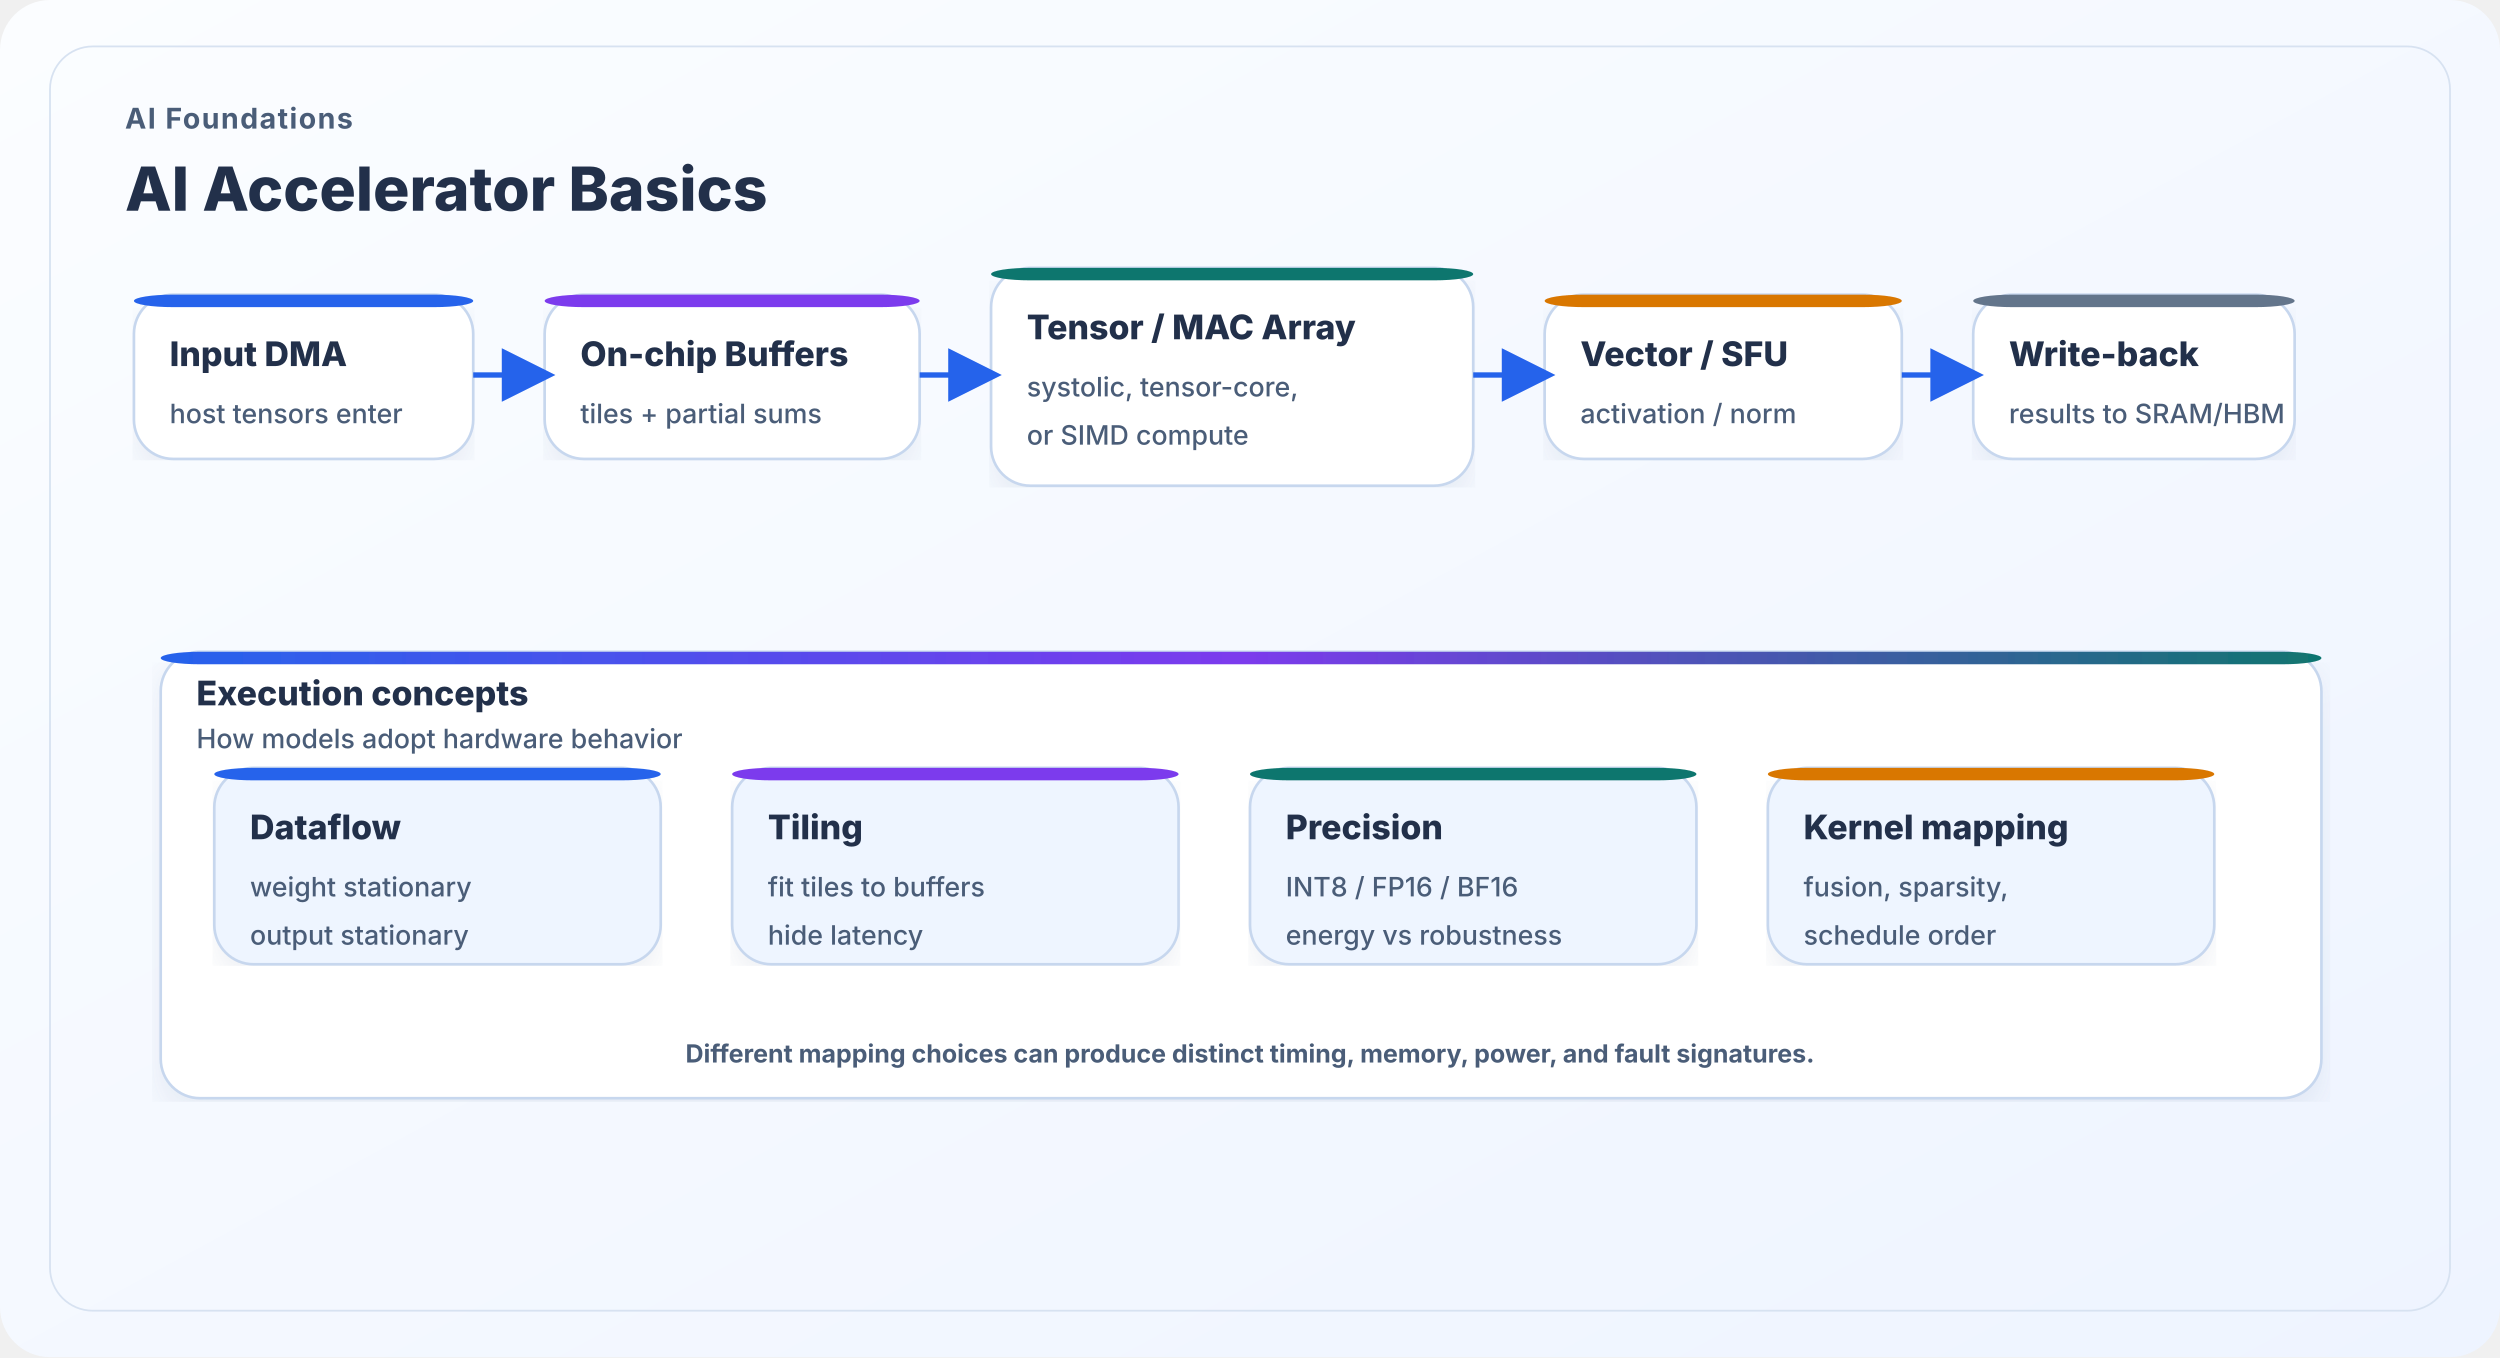
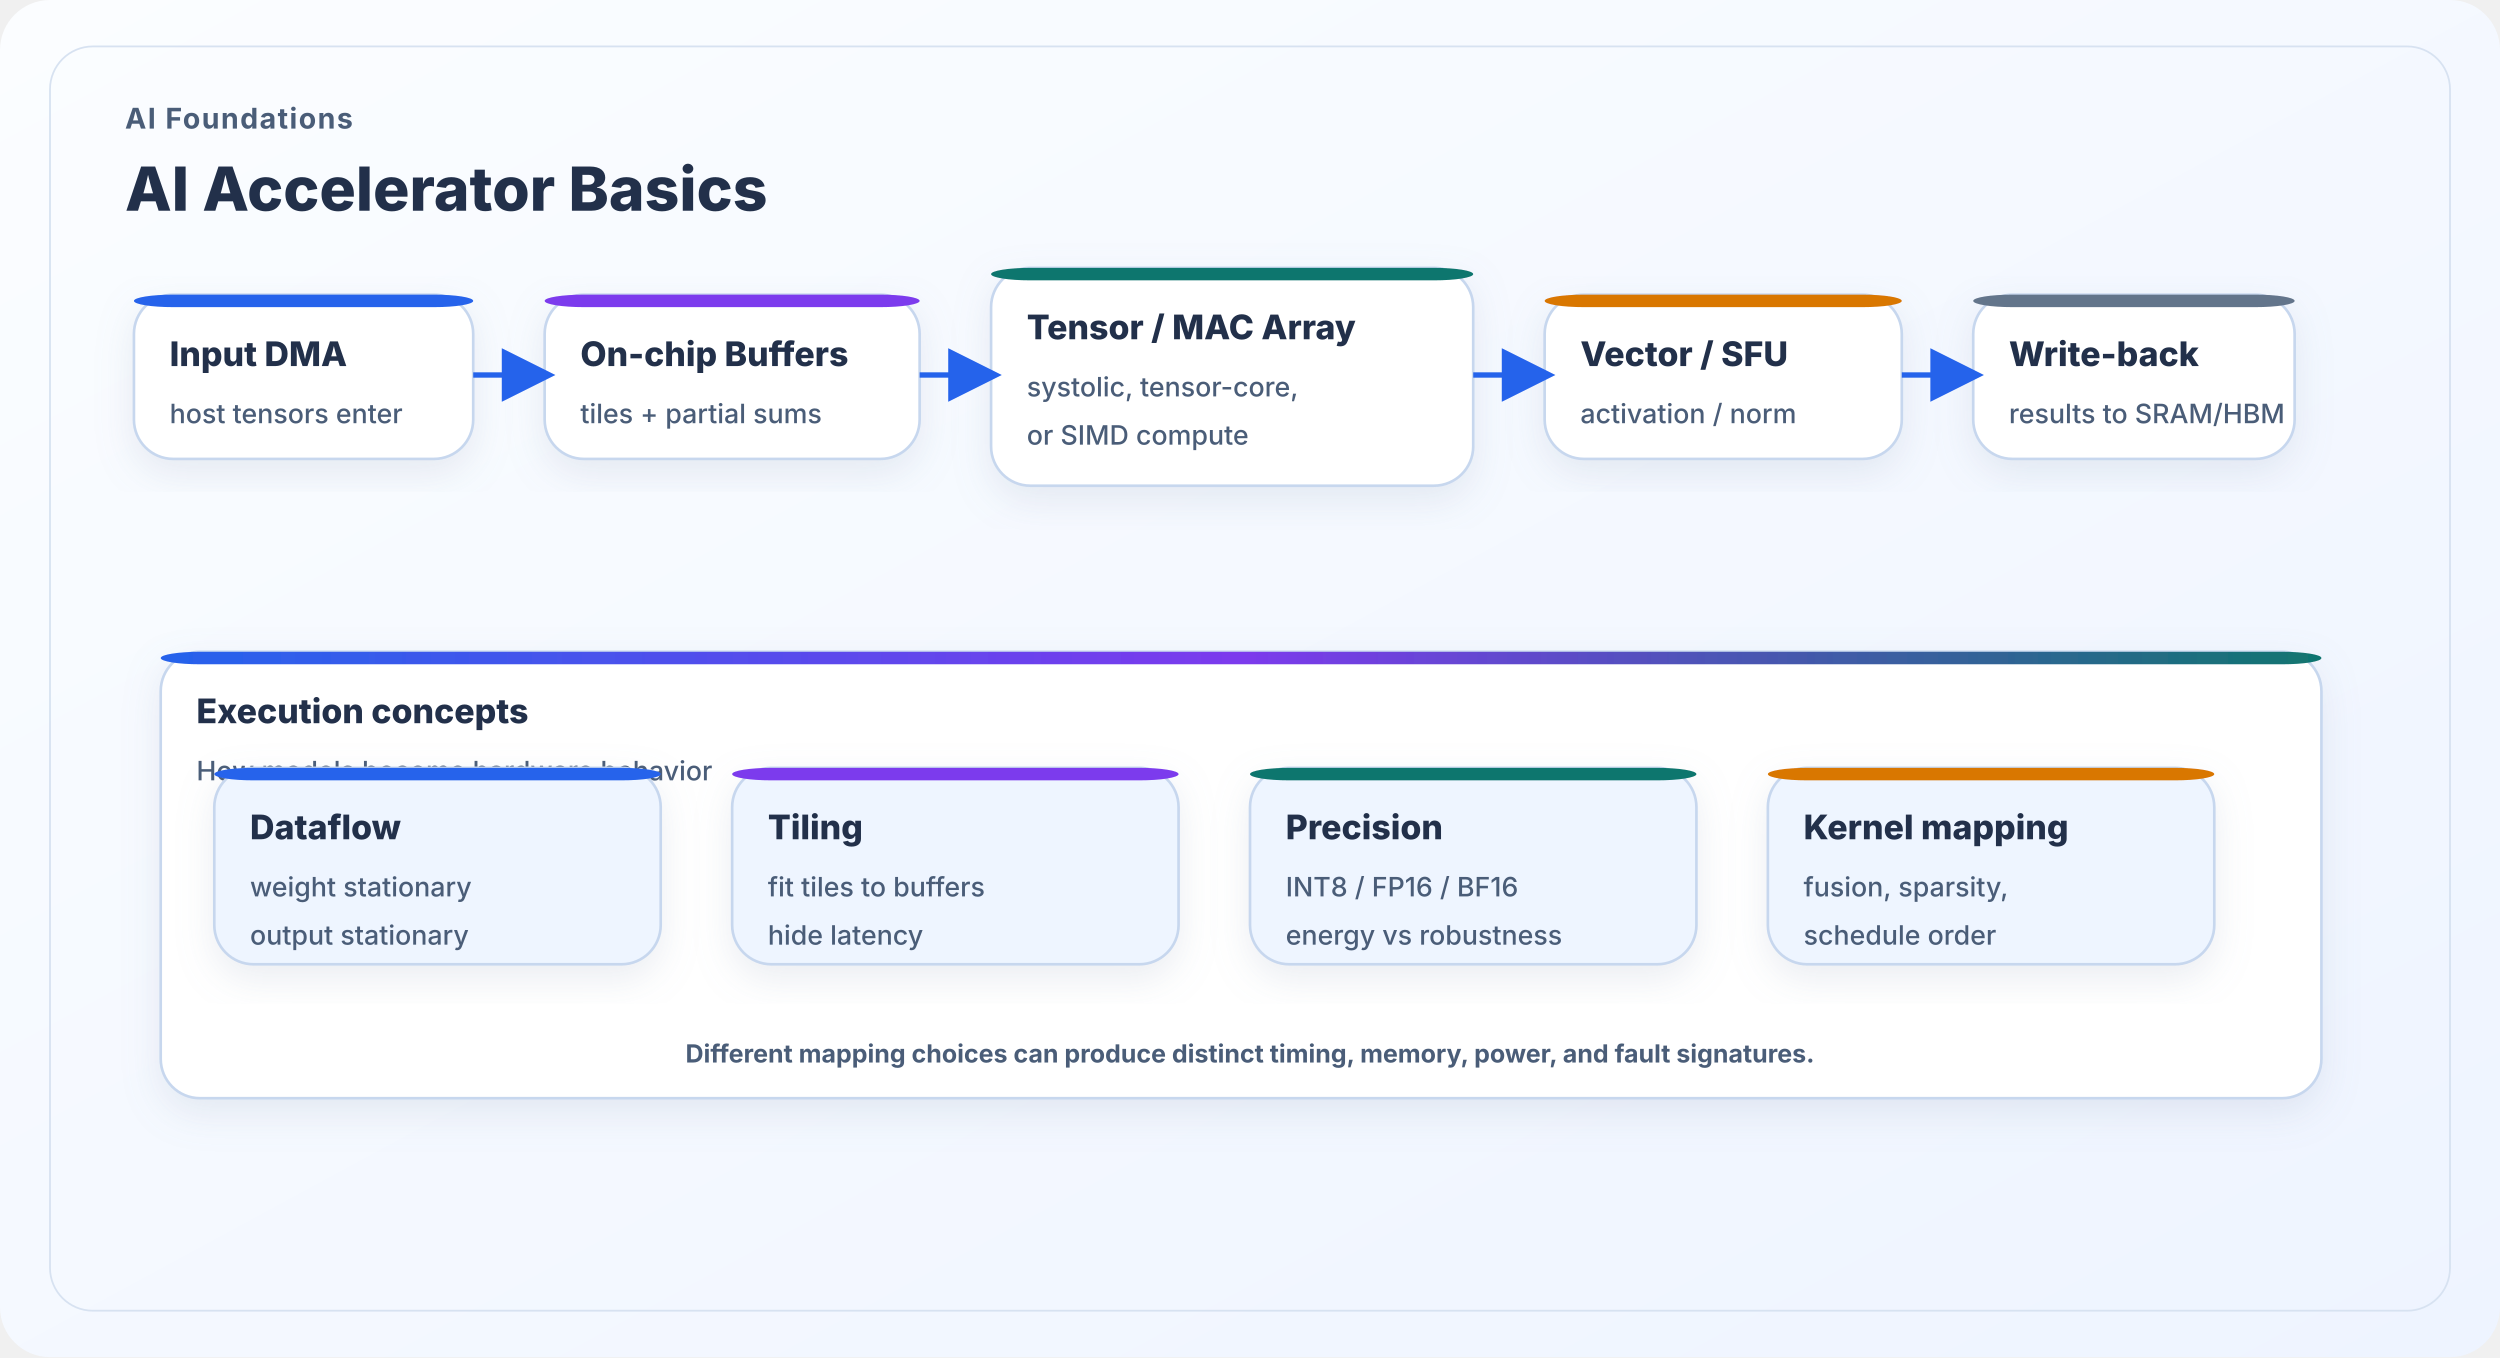
- <svg xmlns="http://www.w3.org/2000/svg" width="1400" height="760" viewBox="0 0 1400 760" role="img" aria-label="AI Accelerator Basics" version="1.1" id="svg37">
-   <defs id="defs6">
+ <svg xmlns="http://www.w3.org/2000/svg" width="1400" height="760" viewBox="0 0 1400 760" role="img" aria-label="AI Accelerator Basics">
+   <defs>
    <linearGradient id="bgGrad" x1="0" y1="0" x2="1" y2="1">
-       <stop offset="0%" stop-color="#fbfdff" id="stop1" />
-       <stop offset="100%" stop-color="#eef4ff" id="stop2" />
+       <stop offset="0%" stop-color="#fbfdff" />
+       <stop offset="100%" stop-color="#eef4ff" />
    </linearGradient>
    <linearGradient id="multi" x1="0" y1="0" x2="1" y2="0">
-       <stop offset="0%" stop-color="#2563eb" id="stop3" />
-       <stop offset="50%" stop-color="#7c3aed" id="stop4" />
-       <stop offset="100%" stop-color="#0f766e" id="stop5" />
+       <stop offset="0%" stop-color="#2563eb" />
+       <stop offset="50%" stop-color="#7c3aed" />
+       <stop offset="100%" stop-color="#0f766e" />
    </linearGradient>
-     <filter id="shadow" x="-0.004" y="-0.008" width="1.008" height="1.016">
+     <filter id="shadow" x="-20%" y="-20%" width="140%" height="140%">
      <feDropShadow dx="0" dy="8" stdDeviation="10" flood-color="#94a3b8" flood-opacity="0.18" />
    </filter>
    <marker id="arrowBlue" markerWidth="10" markerHeight="10" refX="8" refY="5" orient="auto">
-       <path d="M0,0 L10,5 L0,10 Z" fill="#2563eb" id="path5" />
+       <path d="M0,0 L10,5 L0,10 Z" fill="#2563eb" />
    </marker>
    <marker id="arrowSlate" markerWidth="10" markerHeight="10" refX="8" refY="5" orient="auto">
-       <path d="M0,0 L10,5 L0,10 Z" fill="#64748b" id="path6" />
+       <path d="M0,0 L10,5 L0,10 Z" fill="#64748b" />
    </marker>
-     <style id="style6">
+     <style>
.title{font:800 34px Inter,Arial,sans-serif;fill:#22304a}
.subtitle{font:700 16px Inter,Arial,sans-serif;fill:#4a5d78;letter-spacing:.05em;text-transform:uppercase}
.bt{font:800 19px Inter,Arial,sans-serif;fill:#22304a}
.bs{font:500 15px Inter,Arial,sans-serif;fill:#4a5d78}
.cap{font:700 14px Inter,Arial,sans-serif;fill:#4a5d78}
</style>
  </defs>
-   <rect width="1400" height="760" rx="28" fill="url(#bgGrad)" id="rect6" />
-   <rect x="28" y="26" width="1344" height="708" rx="24" fill="none" stroke="#d7e2f1" id="rect7" />
-   <text x="70" y="72" class="subtitle" id="text7">AI Foundations</text>
-   <text x="70" y="118" class="title" id="text8">AI Accelerator Basics</text>
-   <g filter="url(#shadow)" id="g9">
-     <rect x="75" y="165" width="190" height="92" rx="22" fill="#ffffff" stroke="#c7d7ee" stroke-width="1.5" id="rect8" />
-     <rect x="75" y="165" width="190" height="7" rx="22" fill="#2563eb" id="rect9" />
+   <rect width="1400" height="760" rx="28" fill="url(#bgGrad)" />
+   <rect x="28" y="26" width="1344" height="708" rx="24" fill="none" stroke="#d7e2f1" />
+   <text x="70" y="72" class="subtitle">AI Foundations</text>
+   <text x="70" y="118" class="title">AI Accelerator Basics</text>
+   <g filter="url(#shadow)">
+     <rect x="75" y="165" width="190" height="92" rx="22" fill="#ffffff" stroke="#c7d7ee" stroke-width="1.5" />
+     <rect x="75" y="165" width="190" height="7" rx="22" fill="#2563eb" />
  </g>
-   <text x="95" y="205" class="bt" id="text9">Input DMA</text>
-   <text x="95" y="237" class="bs" id="text10">host tensors enter</text>
-   <g filter="url(#shadow)" id="g11">
-     <rect x="305" y="165" width="210" height="92" rx="22" fill="#ffffff" stroke="#c7d7ee" stroke-width="1.5" id="rect10" />
-     <rect x="305" y="165" width="210" height="7" rx="22" fill="#7c3aed" id="rect11" />
+   <text x="95" y="205" class="bt">Input DMA</text>
+   <text x="95" y="237" class="bs">host tensors enter</text>
+   <g filter="url(#shadow)">
+     <rect x="305" y="165" width="210" height="92" rx="22" fill="#ffffff" stroke="#c7d7ee" stroke-width="1.5" />
+     <rect x="305" y="165" width="210" height="7" rx="22" fill="#7c3aed" />
  </g>
-   <text x="325" y="205" class="bt" id="text11">On-chip Buffers</text>
-   <text x="325" y="237" class="bs" id="text12">tiles + partial sums</text>
-   <g filter="url(#shadow)" id="g13">
-     <rect x="555" y="150" width="270" height="122" rx="22" fill="#ffffff" stroke="#c7d7ee" stroke-width="1.5" id="rect12" />
-     <rect x="555" y="150" width="270" height="7" rx="22" fill="#0f766e" id="rect13" />
+   <text x="325" y="205" class="bt">On-chip Buffers</text>
+   <text x="325" y="237" class="bs">tiles + partial sums</text>
+   <g filter="url(#shadow)">
+     <rect x="555" y="150" width="270" height="122" rx="22" fill="#ffffff" stroke="#c7d7ee" stroke-width="1.5" />
+     <rect x="555" y="150" width="270" height="7" rx="22" fill="#0f766e" />
  </g>
-   <text x="575" y="190" class="bt" id="text13">Tensor / MAC Array</text>
-   <text x="575" y="222" class="bs" id="text14">systolic, tensor-core,</text>
-   <text x="575" y="249" class="bs" id="text15">or SIMD compute</text>
-   <g filter="url(#shadow)" id="g16">
-     <rect x="865" y="165" width="200" height="92" rx="22" fill="#ffffff" stroke="#c7d7ee" stroke-width="1.5" id="rect15" />
-     <rect x="865" y="165" width="200" height="7" rx="22" fill="#d97706" id="rect16" />
+   <text x="575" y="190" class="bt">Tensor / MAC Array</text>
+   <text x="575" y="222" class="bs">systolic, tensor-core,</text>
+   <text x="575" y="249" class="bs">or SIMD compute</text>
+   <g filter="url(#shadow)">
+     <rect x="865" y="165" width="200" height="92" rx="22" fill="#ffffff" stroke="#c7d7ee" stroke-width="1.5" />
+     <rect x="865" y="165" width="200" height="7" rx="22" fill="#d97706" />
  </g>
-   <text x="885" y="205" class="bt" id="text16">Vector / SFU</text>
-   <text x="885" y="237" class="bs" id="text17">activation / norm</text>
-   <g filter="url(#shadow)" id="g18">
-     <rect x="1105" y="165" width="180" height="92" rx="22" fill="#ffffff" stroke="#c7d7ee" stroke-width="1.5" id="rect17" />
-     <rect x="1105" y="165" width="180" height="7" rx="22" fill="#64748b" id="rect18" />
+   <text x="885" y="205" class="bt">Vector / SFU</text>
+   <text x="885" y="237" class="bs">activation / norm</text>
+   <g filter="url(#shadow)">
+     <rect x="1105" y="165" width="180" height="92" rx="22" fill="#ffffff" stroke="#c7d7ee" stroke-width="1.5" />
+     <rect x="1105" y="165" width="180" height="7" rx="22" fill="#64748b" />
  </g>
-   <text x="1125" y="205" class="bt" id="text18">Write-back</text>
-   <text x="1125" y="237" class="bs" id="text19">results to SRAM/HBM</text>
-   <line x1="265" y1="210" x2="305" y2="210" stroke="#2563eb" stroke-width="3" marker-end="url(#arrowBlue)" id="line19" />
-   <line x1="515" y1="210" x2="555" y2="210" stroke="#2563eb" stroke-width="3" marker-end="url(#arrowBlue)" id="line20" />
-   <line x1="825" y1="210" x2="865" y2="210" stroke="#2563eb" stroke-width="3" marker-end="url(#arrowBlue)" id="line21" />
-   <line x1="1065" y1="210" x2="1105" y2="210" stroke="#2563eb" stroke-width="3" marker-end="url(#arrowBlue)" id="line22" />
-   <g filter="url(#shadow)" id="g23">
-     <rect x="90" y="365" width="1210" height="250" rx="22" fill="#ffffff" stroke="#c7d7ee" stroke-width="1.5" id="rect22" />
-     <rect x="90" y="365" width="1210" height="7" rx="22" fill="url(#multi)" id="rect23" />
+   <text x="1125" y="205" class="bt">Write-back</text>
+   <text x="1125" y="237" class="bs">results to SRAM/HBM</text>
+   <line x1="265" y1="210" x2="305" y2="210" stroke="#2563eb" stroke-width="3" marker-end="url(#arrowBlue)" />
+   <line x1="515" y1="210" x2="555" y2="210" stroke="#2563eb" stroke-width="3" marker-end="url(#arrowBlue)" />
+   <line x1="825" y1="210" x2="865" y2="210" stroke="#2563eb" stroke-width="3" marker-end="url(#arrowBlue)" />
+   <line x1="1065" y1="210" x2="1105" y2="210" stroke="#2563eb" stroke-width="3" marker-end="url(#arrowBlue)" />
+   <g filter="url(#shadow)">
+     <rect x="90" y="365" width="1210" height="250" rx="22" fill="#ffffff" stroke="#c7d7ee" stroke-width="1.5" />
+     <rect x="90" y="365" width="1210" height="7" rx="22" fill="url(#multi)" />
  </g>
-   <text x="110" y="395" class="bt" id="text23" style="font-style:normal;font-variant:normal;font-weight:800;font-stretch:normal;font-size:19px;line-height:normal;font-family:Inter, Arial, sans-serif">Execution concepts</text>
-   <text x="110" y="419" class="bs" id="text24" style="font-style:normal;font-variant:normal;font-weight:500;font-stretch:normal;font-size:15px;line-height:normal;font-family:Inter, Arial, sans-serif">How models adopt hardware behavior</text>
-   <g filter="url(#shadow)" id="g25">
-     <rect x="120" y="430" width="250" height="110" rx="22" fill="#eef5ff" stroke="#c7d7ee" stroke-width="1.5" id="rect24" />
-     <rect x="120" y="430" width="250" height="7" rx="22" fill="#2563eb" id="rect25" />
+   <text x="110" y="405" class="bt">Execution concepts</text>
+   <text x="110" y="437" class="bs">How models become hardware behavior</text>
+   <g filter="url(#shadow)">
+     <rect x="120" y="430" width="250" height="110" rx="22" fill="#eef5ff" stroke="#c7d7ee" stroke-width="1.5" />
+     <rect x="120" y="430" width="250" height="7" rx="22" fill="#2563eb" />
  </g>
-   <text x="140" y="470" class="bt" id="text25">Dataflow</text>
-   <text x="140" y="502" class="bs" id="text26">weight stationary</text>
-   <text x="140" y="529" class="bs" id="text27">output stationary</text>
-   <g filter="url(#shadow)" id="g28">
-     <rect x="410" y="430" width="250" height="110" rx="22" fill="#eef5ff" stroke="#c7d7ee" stroke-width="1.5" id="rect27" />
-     <rect x="410" y="430" width="250" height="7" rx="22" fill="#7c3aed" id="rect28" />
+   <text x="140" y="470" class="bt">Dataflow</text>
+   <text x="140" y="502" class="bs">weight stationary</text>
+   <text x="140" y="529" class="bs">output stationary</text>
+   <g filter="url(#shadow)">
+     <rect x="410" y="430" width="250" height="110" rx="22" fill="#eef5ff" stroke="#c7d7ee" stroke-width="1.5" />
+     <rect x="410" y="430" width="250" height="7" rx="22" fill="#7c3aed" />
  </g>
-   <text x="430" y="470" class="bt" id="text28">Tiling</text>
-   <text x="430" y="502" class="bs" id="text29">fit tiles to buffers</text>
-   <text x="430" y="529" class="bs" id="text30">hide latency</text>
-   <g filter="url(#shadow)" id="g31">
-     <rect x="700" y="430" width="250" height="110" rx="22" fill="#eef5ff" stroke="#c7d7ee" stroke-width="1.5" id="rect30" />
-     <rect x="700" y="430" width="250" height="7" rx="22" fill="#0f766e" id="rect31" />
+   <text x="430" y="470" class="bt">Tiling</text>
+   <text x="430" y="502" class="bs">fit tiles to buffers</text>
+   <text x="430" y="529" class="bs">hide latency</text>
+   <g filter="url(#shadow)">
+     <rect x="700" y="430" width="250" height="110" rx="22" fill="#eef5ff" stroke="#c7d7ee" stroke-width="1.5" />
+     <rect x="700" y="430" width="250" height="7" rx="22" fill="#0f766e" />
  </g>
-   <text x="720" y="470" class="bt" id="text31">Precision</text>
-   <text x="720" y="502" class="bs" id="text32">INT8 / FP16 / BF16</text>
-   <text x="720" y="529" class="bs" id="text33">energy vs robustness</text>
-   <g filter="url(#shadow)" id="g34">
-     <rect x="990" y="430" width="250" height="110" rx="22" fill="#eef5ff" stroke="#c7d7ee" stroke-width="1.5" id="rect33" />
-     <rect x="990" y="430" width="250" height="7" rx="22" fill="#d97706" id="rect34" />
+   <text x="720" y="470" class="bt">Precision</text>
+   <text x="720" y="502" class="bs">INT8 / FP16 / BF16</text>
+   <text x="720" y="529" class="bs">energy vs robustness</text>
+   <g filter="url(#shadow)">
+     <rect x="990" y="430" width="250" height="110" rx="22" fill="#eef5ff" stroke="#c7d7ee" stroke-width="1.5" />
+     <rect x="990" y="430" width="250" height="7" rx="22" fill="#d97706" />
  </g>
-   <text x="1010" y="470" class="bt" id="text34">Kernel mapping</text>
-   <text x="1010" y="502" class="bs" id="text35">fusion, sparsity,</text>
-   <text x="1010" y="529" class="bs" id="text36">schedule order</text>
-   <text x="700" y="595" class="cap" fill="#4a5d78" text-anchor="middle" id="text37">Different mapping choices can produce distinct timing, memory, power, and fault signatures.</text>
+   <text x="1010" y="470" class="bt">Kernel mapping</text>
+   <text x="1010" y="502" class="bs">fusion, sparsity,</text>
+   <text x="1010" y="529" class="bs">schedule order</text>
+   <text x="700" y="595" class="cap" fill="#4a5d78" text-anchor="middle">Different mapping choices can produce distinct timing, memory, power, and fault signatures.</text>
</svg>
